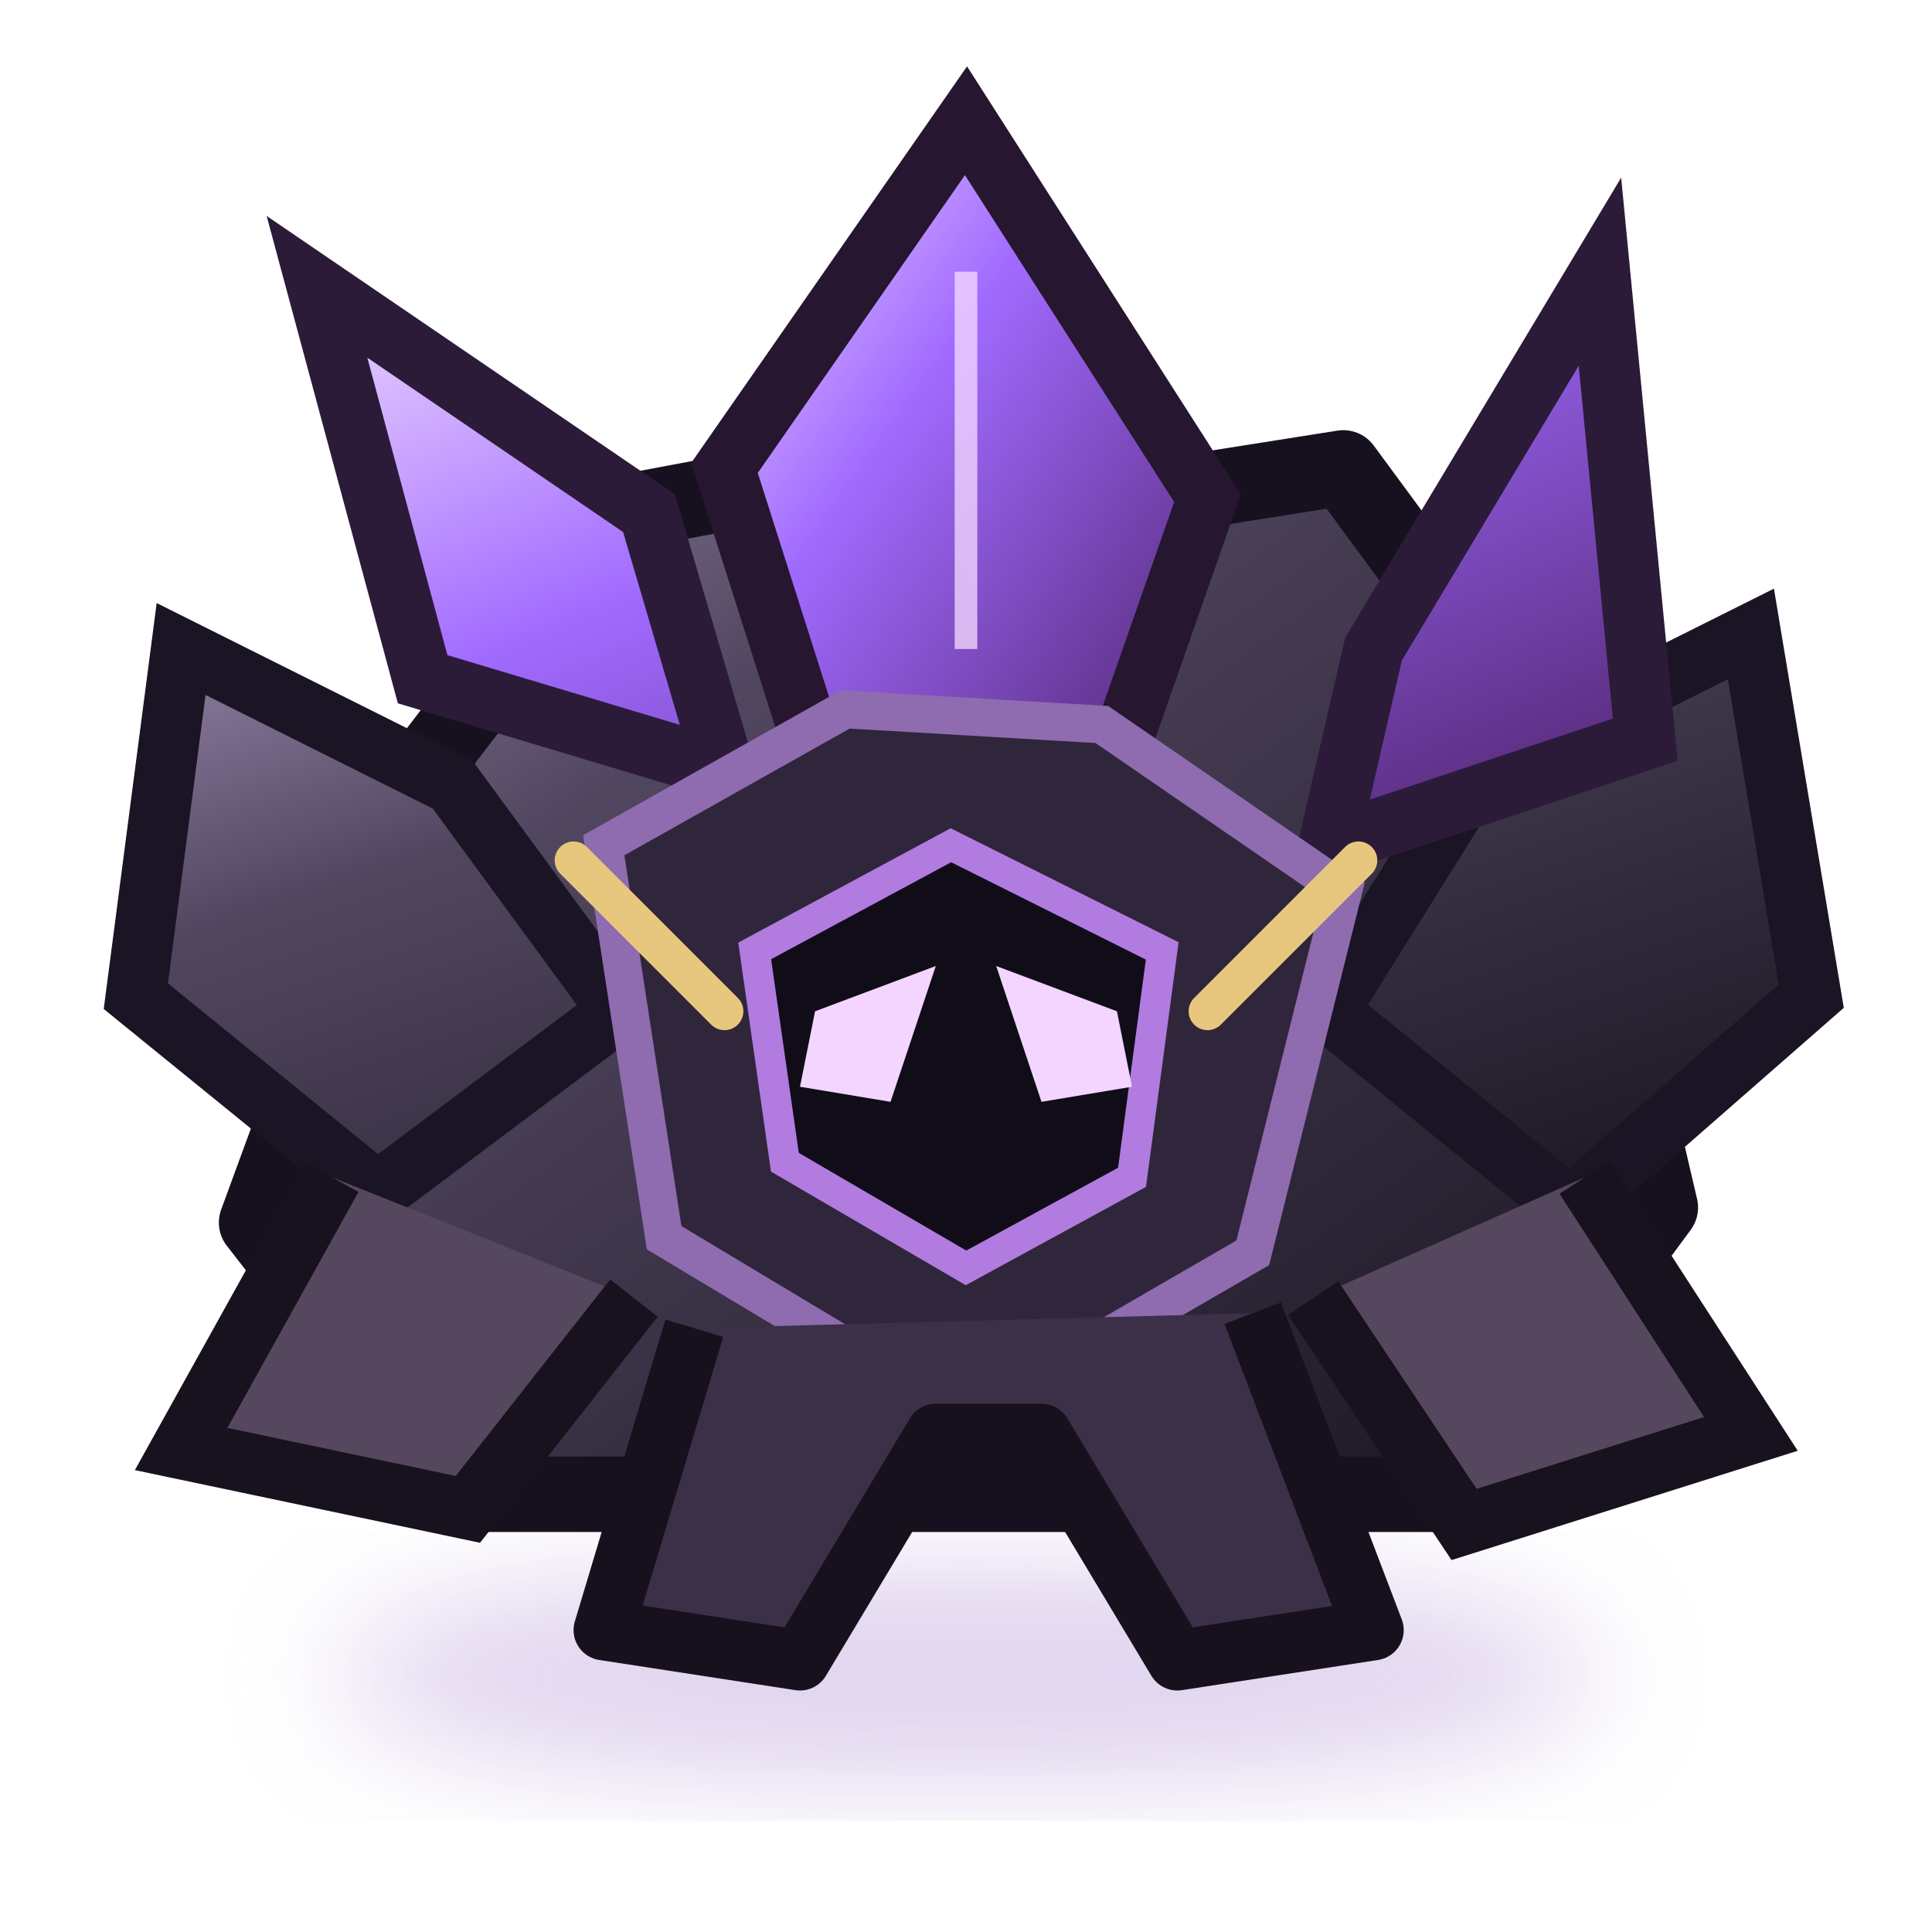
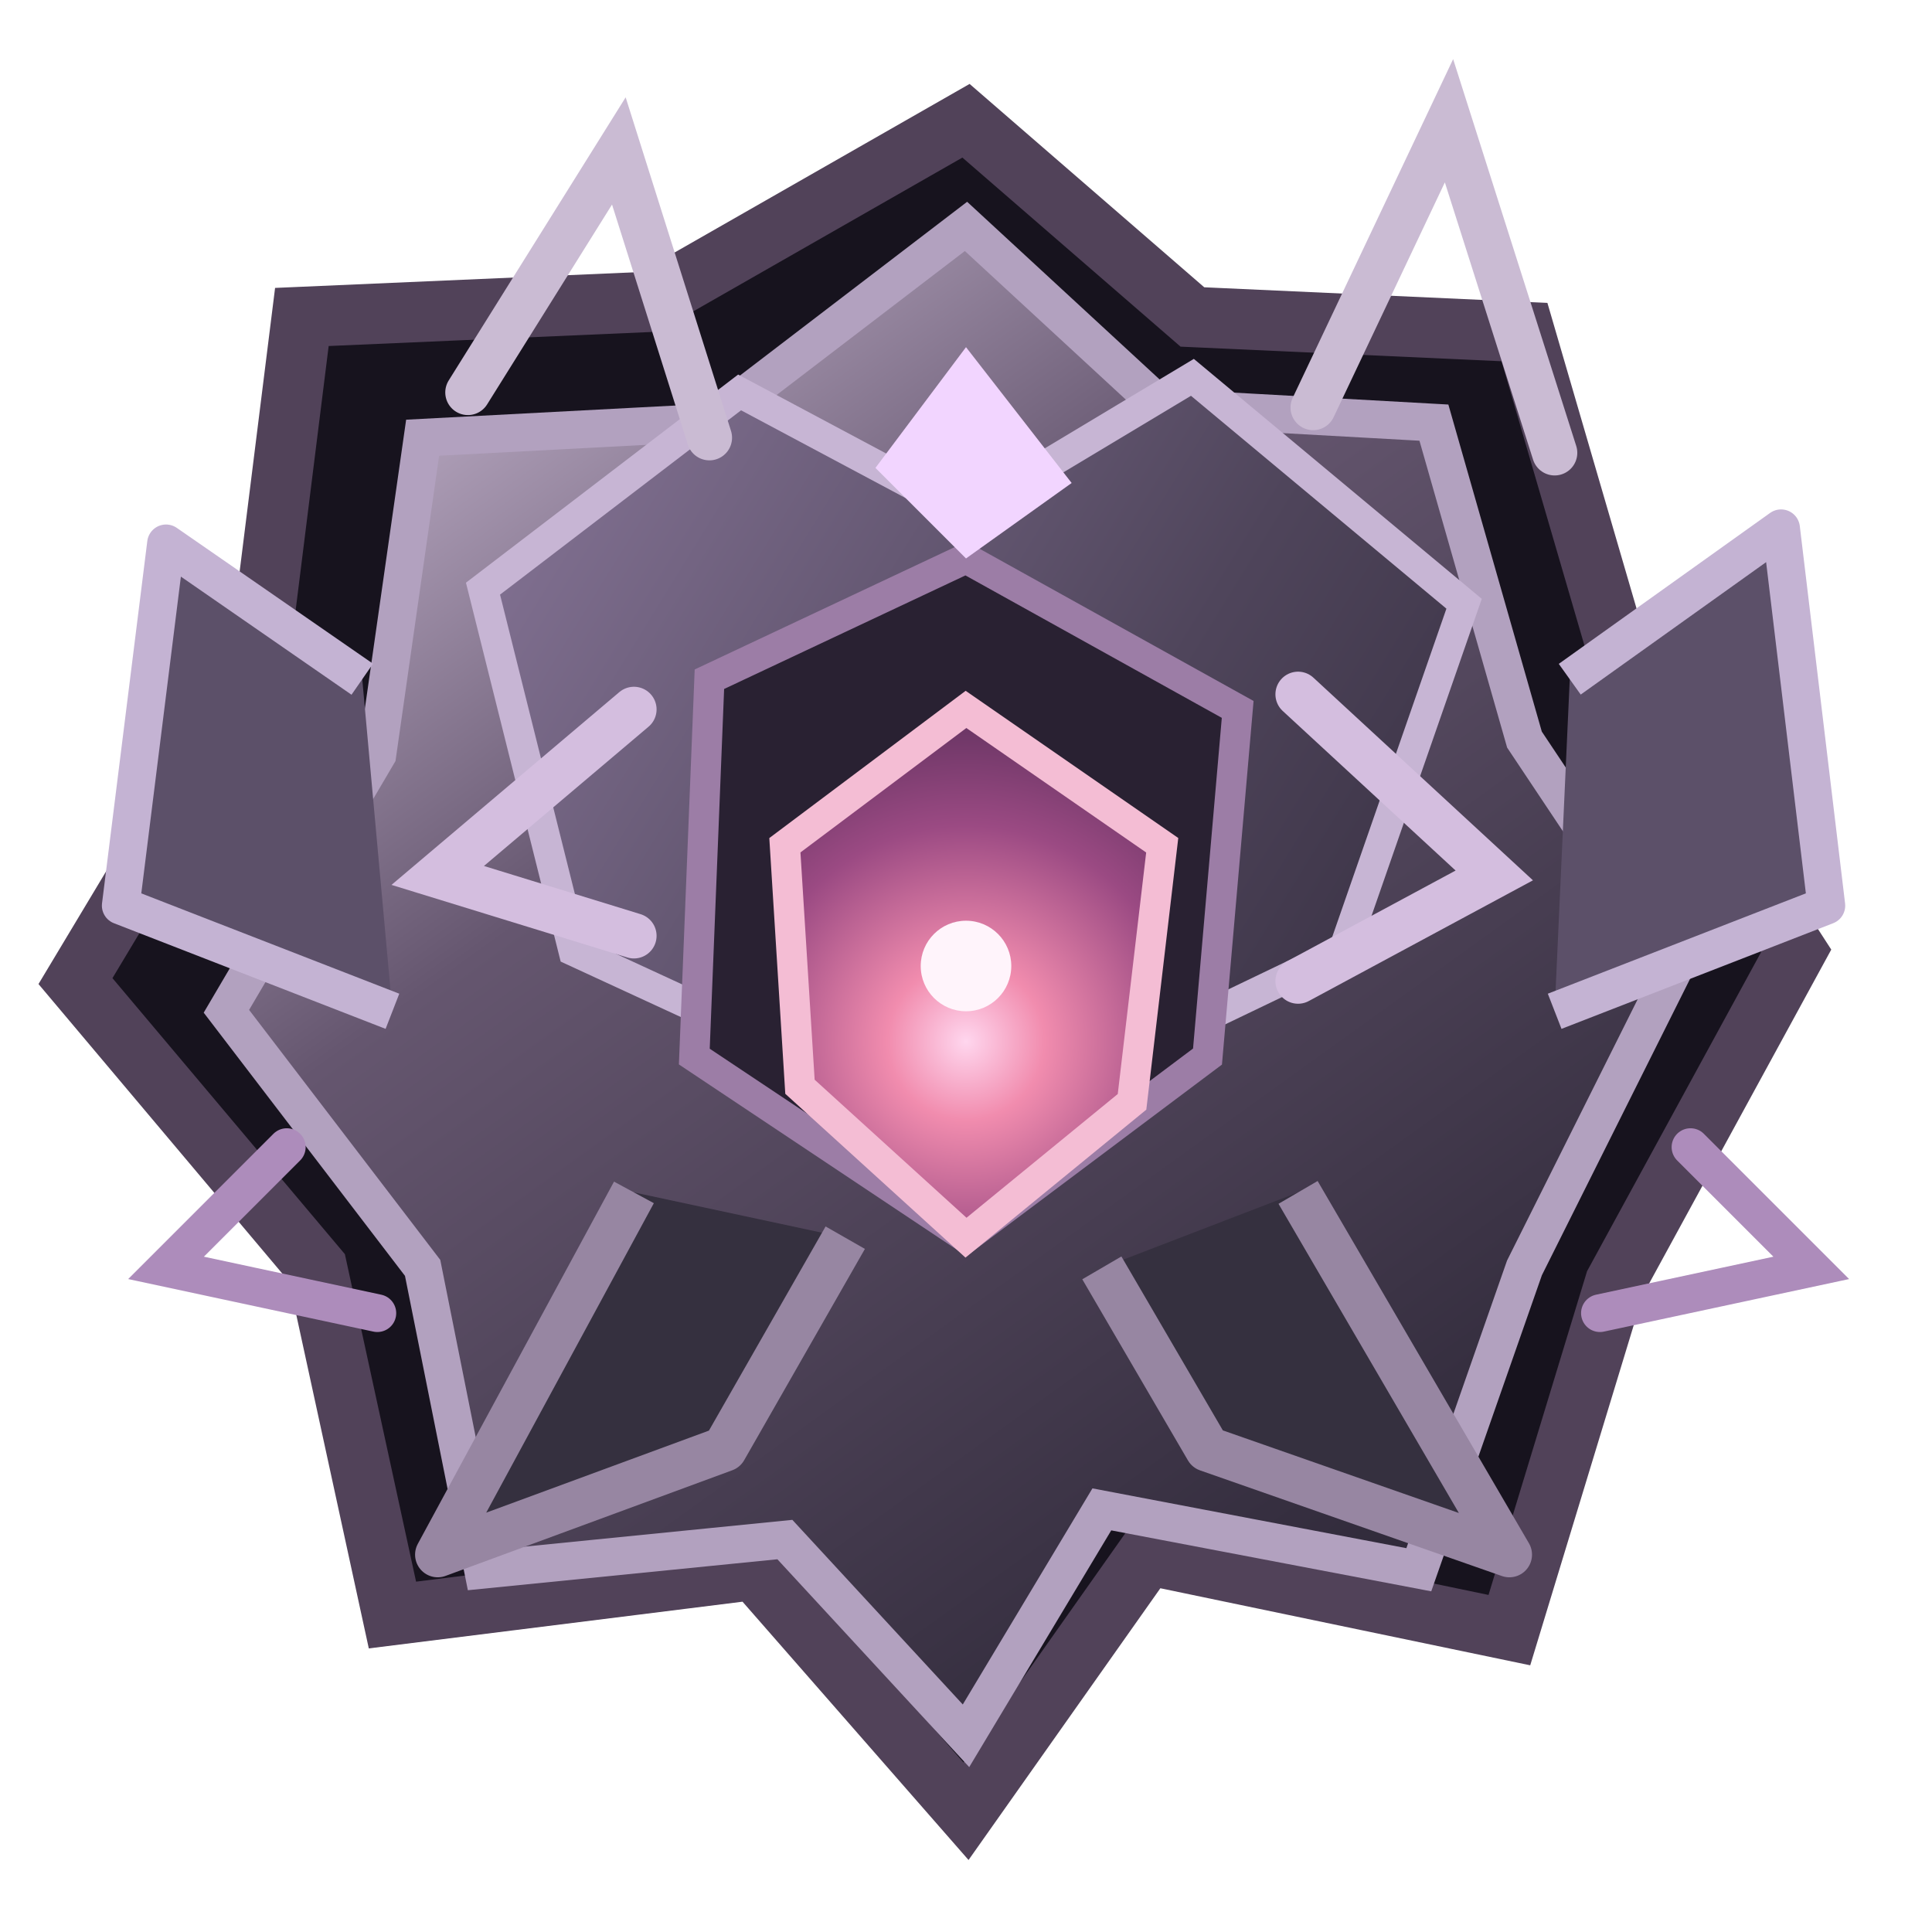
- <svg xmlns="http://www.w3.org/2000/svg" width="128" height="128" viewBox="0 0 128 128">
+ <svg xmlns="http://www.w3.org/2000/svg" viewBox="0 0 128 128" fill="none">
  <defs>
-     <linearGradient id="r" x1="0" y1="0" x2="1" y2="1">
-       <stop stop-color="#9584a8" />
-       <stop offset=".28" stop-color="#51465f" />
-       <stop offset="1" stop-color="#17131f" />
+     <linearGradient id="stone" x1="27" y1="18" x2="99" y2="118" gradientUnits="userSpaceOnUse">
+       <stop stop-color="#c6b6cf" />
+       <stop offset=".32" stop-color="#65566f" />
+       <stop offset="1" stop-color="#24202e" />
    </linearGradient>
-     <linearGradient id="p" x1="0" y1="0" x2="1" y2="1">
-       <stop stop-color="#f0dcff" />
-       <stop offset=".4" stop-color="#a16aff" />
-       <stop offset="1" stop-color="#4d2269" />
+     <linearGradient id="plate" x1="21" y1="40" x2="107" y2="93" gradientUnits="userSpaceOnUse">
+       <stop stop-color="#8a789b" />
+       <stop offset=".5" stop-color="#4f455b" />
+       <stop offset="1" stop-color="#26202f" />
    </linearGradient>
-     <filter id="g">
-       <feGaussianBlur stdDeviation="4" />
-     </filter>
+     <radialGradient id="heart" cx="0" cy="0" r="1" gradientTransform="matrix(0 26 -26 0 64 69)" gradientUnits="userSpaceOnUse">
+       <stop stop-color="#ffd6ee" />
+       <stop offset=".2" stop-color="#f18cae" />
+       <stop offset=".55" stop-color="#9b4a83" />
+       <stop offset="1" stop-color="#46264e" />
+     </radialGradient>
  </defs>
-   <ellipse cx="64" cy="111" rx="42" ry="8" fill="#8451bd" opacity=".24" filter="url(#g)" />
-   <path d="M28 51 L41 34 L57 31 L70 34 L89 31 L103 50 L110 80 L96 99 L31 99 L17 81 Z" fill="url(#r)" stroke="#17111f" stroke-width="5" stroke-linejoin="round" />
-   <path d="M30 52 L12 43 L9 66 L25 79 L41 67 Z M98 51 L116 42 L120 66 L104 80 L88 67 Z" fill="url(#r)" stroke="#1b1424" stroke-width="4" />
-   <path d="M28 45 L21 19 L43 34 L48 51 Z M91 43 L106 18 L109 49 L88 56 Z" fill="url(#p)" stroke="#2b1b39" stroke-width="4" />
-   <path d="M48 31 L64 8 L80 33 L73 53 L55 53 Z" fill="url(#p)" stroke="#26162f" stroke-width="4" />
-   <path d="M40 56 L56 47 L73 48 L89 59 L83 83 L64 94 L44 82 Z" fill="#30263b" stroke="#8f6bb0" stroke-width="2.5" />
-   <path d="M50 63 L63 56 L77 63 L75 78 L64 84 L52 77 Z" fill="#100c18" stroke="#b17be0" stroke-width="2" />
-   <path d="M54 67 L62 64 L59 73 L53 72 Z M74 67 L66 64 L69 73 L75 72 Z" fill="#f3d5ff" />
-   <path d="M46 88 L40 108 L53 110 L62 95 L69 95 L78 110 L91 108 L83 87" fill="#3b3047" stroke="#16111d" stroke-width="4" stroke-linejoin="round" />
-   <path d="M22 78 L12 96 L31 100 L42 86 M105 78 L116 95 L97 101 L87 86" fill="#55475e" stroke="#18121f" stroke-width="4" />
-   <path d="M38 57 L48 67 M90 57 L80 67" stroke="#e7c77e" stroke-width="2.5" stroke-linecap="round" />
-   <path d="M64 18 L64 43" stroke="#f5dcff" stroke-width="1.5" opacity=".75" />
+   <path d="m64 8 15 13 22 1 7 24 11 17-12 22-7 23-24-5-12 17-14-16-24 3-5-23-16-19 12-20 3-24 23-1Z" fill="#17131e" stroke="#514259" stroke-width="4" />
+   <path d="m64 15 13 12 18 1 6 21 10 15-10 20-7 20-21-4-9 15-12-13-20 2-4-20-13-17 10-17 3-21 19-1Z" fill="url(#stone)" stroke="#b2a1bf" stroke-width="2.5" />
+   <path d="m24 45-13-9-3 24 18 7m78-22 14-10 3 25-18 7" fill="#5c5069" stroke="#c4b3d3" stroke-width="2.5" stroke-linejoin="round" />
+   <path d="m32 39 17-13 15 8 15-9 18 15-8 23-25 12-26-12Z" fill="url(#plate)" stroke="#c7b5d4" stroke-width="2" />
+   <path d="m47 45 17-8 18 10-2 23-16 12-18-12Z" fill="#292132" stroke="#9c7da6" stroke-width="2" />
+   <path d="m52 56 12-9 13 9-2 17-11 9-11-10Z" fill="url(#heart)" stroke="#f4bdd4" stroke-width="2" />
+   <path d="M42 47 29 58l13 4m44-16 13 12-13 7" stroke="#d4bedf" stroke-width="3" stroke-linecap="round" />
+   <path d="m42 79-13 24 19-7 8-14m30-3 14 24-20-7-7-12" fill="#35303f" stroke="#9786a2" stroke-width="3" stroke-linejoin="round" />
+   <path d="m31 26 10-16 6 19m40-2 9-19 7 22" stroke="#cabbd3" stroke-width="3" stroke-linecap="round" />
+   <path d="m19 76-8 8 14 3m87-11 8 8-14 3" stroke="#ad8cbb" stroke-width="2.5" stroke-linecap="round" />
+   <path d="m58 31 6-8 7 9-7 5Z" fill="#f2d5ff" />
+   <circle cx="64" cy="64" r="3" fill="#fff4fb" />
</svg>
